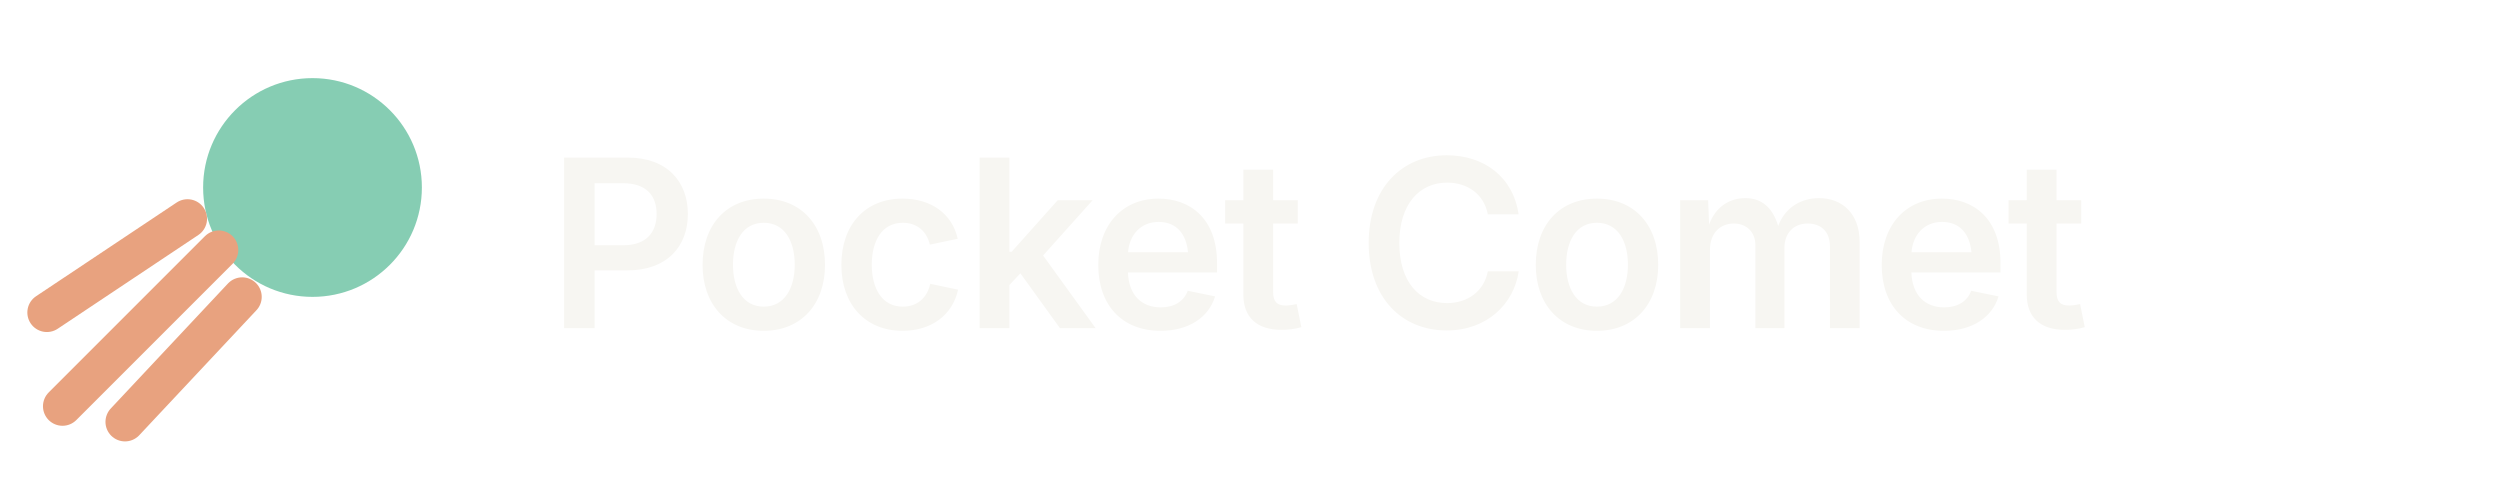
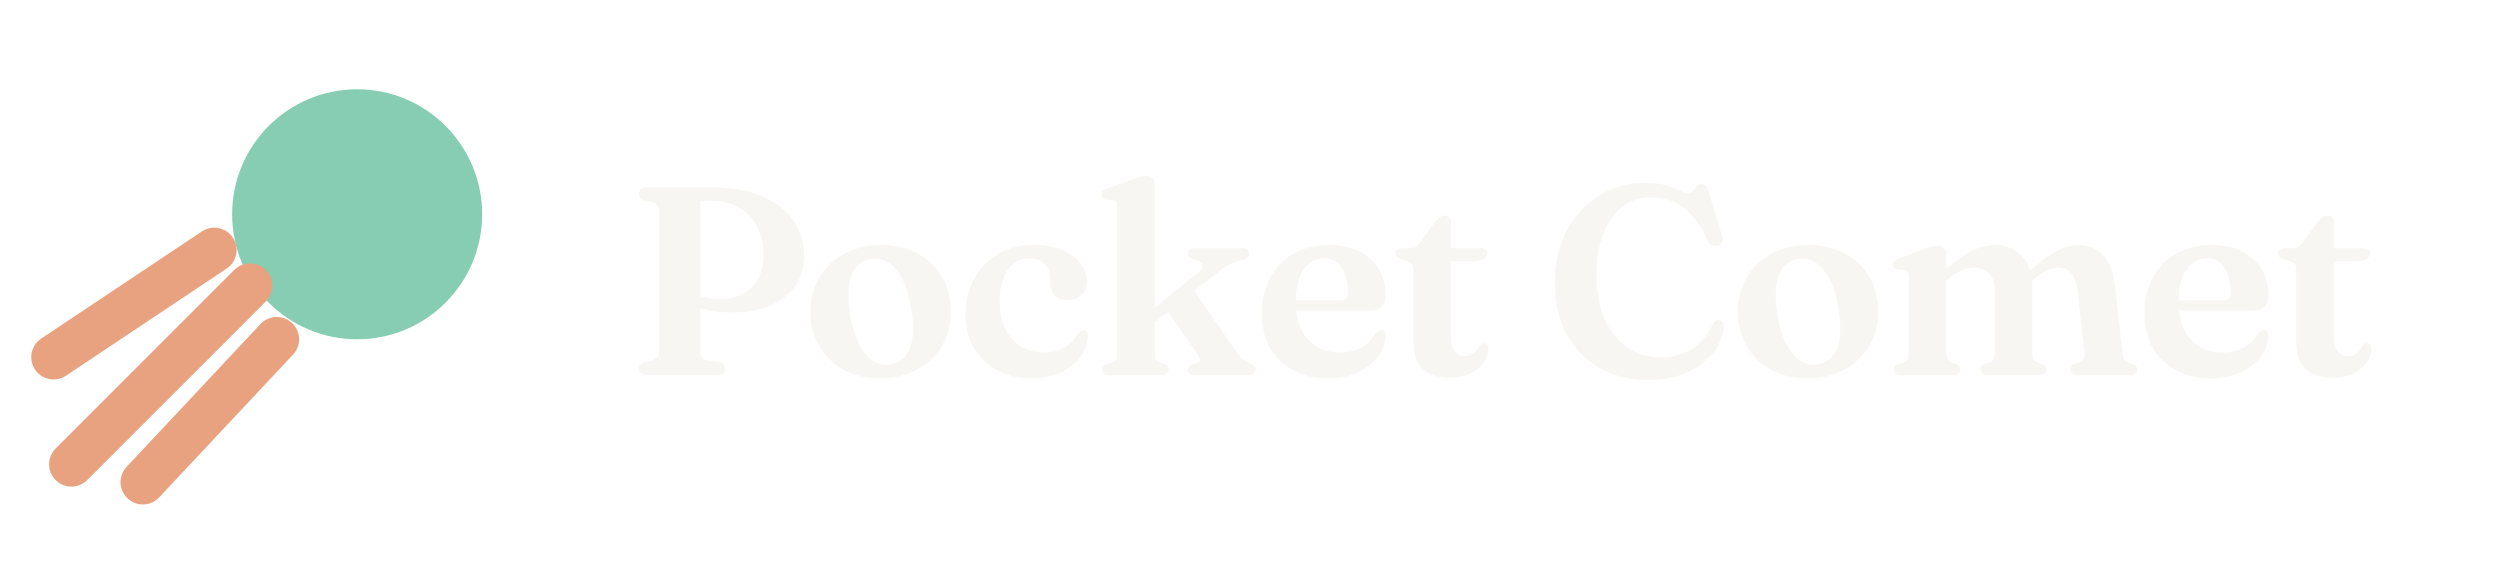
- <svg xmlns="http://www.w3.org/2000/svg" viewBox="0 0 320 64" width="320" height="64" role="img" aria-label="Pocket Comet horizontal logo, reversed">
+ <svg xmlns="http://www.w3.org/2000/svg" viewBox="0 0 280 64" width="280" height="64" role="img" aria-label="Pocket Comet horizontal logo, reversed">
  <circle cx="40" cy="24" r="14" fill="#86CDB3" />
  <path d="M28 32 8 52M31 38 16 54M24 28 6 40" stroke="#E8A27F" stroke-width="5" stroke-linecap="round" fill="none" />
-   <text x="70" y="42" font-family="Inter, Arial, sans-serif" font-size="30" font-weight="600" letter-spacing="-0.5" fill="#F7F6F2" text-anchor="start">Pocket Comet</text>
+   <path d="M90.07 28.65L90.07 28.65Q90.07 30.60 89.07 32.02Q88.08 33.45 86.25 34.23Q84.43 35.01 81.95 35.01L81.95 35.01Q80.31 35.01 78.94 34.66L78.94 34.66Q78.69 34.61 78.44 34.53L78.44 34.53L78.44 39.49Q78.44 39.83 78.63 40.06Q78.81 40.29 79.19 40.35L79.19 40.35L80.50 40.53Q80.88 40.60 81.04 40.78Q81.20 40.97 81.20 41.31L81.20 41.31Q81.20 41.63 80.99 41.81Q80.77 42 80.31 42L80.31 42L72.47 42Q72.01 42 71.78 41.81Q71.56 41.63 71.56 41.31L71.56 41.31Q71.56 40.74 72.19 40.55L72.19 40.55L73.06 40.35Q73.42 40.24 73.61 40.03Q73.80 39.83 73.80 39.49L73.80 39.49L73.80 23.50Q73.80 23.18 73.61 22.96Q73.42 22.75 73.06 22.65L73.06 22.65L72.19 22.46Q71.56 22.26 71.56 21.69L71.56 21.69Q71.56 21.36 71.78 21.18Q72.01 21 72.47 21L72.47 21L79.75 21Q83.02 21 85.33 21.98Q87.64 22.96 88.86 24.70Q90.07 26.43 90.07 28.65ZM78.44 22.48L78.44 33.15Q78.85 33.27 79.27 33.34L79.27 33.34Q79.97 33.48 80.74 33.48L80.74 33.48Q82.12 33.48 83.20 32.91Q84.28 32.34 84.89 31.23Q85.51 30.12 85.51 28.53L85.51 28.53Q85.51 26.69 84.78 25.34Q84.06 23.98 82.73 23.23Q81.41 22.48 79.63 22.48L79.63 22.48L78.44 22.48ZM98.70 27.45L98.70 27.45Q101.03 27.45 102.78 28.40Q104.54 29.34 105.52 31.03Q106.50 32.72 106.50 34.95L106.50 34.95Q106.50 37.06 105.49 38.74Q104.48 40.42 102.69 41.40Q100.91 42.38 98.55 42.38L98.55 42.38Q96.25 42.38 94.50 41.41Q92.75 40.45 91.76 38.77Q90.77 37.08 90.77 34.88L90.77 34.88Q90.77 32.73 91.78 31.06Q92.80 29.38 94.58 28.42Q96.36 27.45 98.70 27.45ZM99.77 40.80L99.77 40.80Q100.79 40.65 101.41 39.86Q102.03 39.08 102.21 37.70Q102.38 36.31 102.02 34.38L102.02 34.38Q101.67 32.45 101.02 31.19Q100.36 29.94 99.45 29.38Q98.55 28.83 97.50 29.01L97.50 29.01Q96.47 29.18 95.85 29.96Q95.22 30.75 95.07 32.12Q94.91 33.50 95.25 35.45L95.25 35.45Q95.60 37.37 96.26 38.62Q96.92 39.87 97.82 40.42Q98.72 40.98 99.77 40.80ZM121.75 31.58L121.75 31.58Q121.75 32.43 121.16 33.02Q120.57 33.60 119.58 33.60L119.58 33.60Q118.60 33.60 118.10 33.07Q117.60 32.53 117.60 31.66L117.60 31.66L117.60 31.19Q117.60 30.16 116.97 29.54Q116.34 28.92 115.27 28.92L115.27 28.92Q114.33 28.92 113.58 29.49Q112.83 30.06 112.39 31.13Q111.96 32.19 111.96 33.67L111.96 33.67Q111.96 35.55 112.60 36.85Q113.23 38.15 114.36 38.81Q115.48 39.48 116.92 39.48L116.92 39.48Q118.20 39.48 119.15 38.95Q120.10 38.43 120.66 37.48L120.66 37.48Q120.91 37.19 121.08 37.08Q121.24 36.98 121.41 36.98L121.41 36.98Q121.65 36.98 121.75 37.19Q121.86 37.41 121.84 37.70L121.84 37.70Q121.78 38.97 120.96 40.03Q120.13 41.10 118.75 41.74Q117.36 42.38 115.56 42.38L115.56 42.38Q113.38 42.38 111.71 41.48Q110.04 40.59 109.09 38.98Q108.13 37.38 108.13 35.20L108.13 35.20Q108.13 33 109.09 31.25Q110.04 29.49 111.76 28.47Q113.49 27.45 115.83 27.45L115.83 27.45Q117.66 27.45 118.99 28.01Q120.31 28.58 121.03 29.51Q121.75 30.45 121.75 31.58ZM130.06 42L124.22 42Q123.79 42 123.62 41.84Q123.46 41.67 123.46 41.38L123.46 41.38Q123.46 41.16 123.59 41.00Q123.71 40.84 124.01 40.74L124.01 40.74L124.60 40.59Q124.87 40.48 125.00 40.27Q125.12 40.06 125.12 39.60L125.12 39.60L125.12 23.18Q125.12 22.80 125.01 22.64Q124.90 22.47 124.64 22.43L124.64 22.43L123.85 22.37Q123.58 22.29 123.46 22.16Q123.34 22.02 123.34 21.81L123.34 21.81Q123.34 21.57 123.48 21.42Q123.62 21.27 124.03 21.12L124.03 21.12L126.82 20.10Q127.39 19.89 127.73 19.79Q128.08 19.70 128.39 19.70L128.39 19.70Q128.86 19.70 129.10 19.96Q129.34 20.22 129.34 20.66L129.34 20.66L129.34 34.47L134.23 30.48Q134.75 30.06 134.70 29.69Q134.65 29.33 134.06 29.15L134.06 29.15L133.54 29.01Q133.25 28.92 133.15 28.79Q133.04 28.65 133.04 28.43L133.04 28.43Q133.04 28.13 133.25 27.96Q133.47 27.80 133.84 27.80L133.84 27.80L139.09 27.80Q139.45 27.80 139.67 27.96Q139.88 28.13 139.88 28.40L139.88 28.40Q139.88 28.68 139.70 28.86Q139.52 29.04 138.95 29.18L138.95 29.18Q138.19 29.34 137.60 29.67Q137.00 30 136.10 30.72L136.10 30.72L133.76 32.59L138.63 39.62Q138.98 40.11 139.25 40.31Q139.52 40.52 140.02 40.68L140.02 40.68Q140.33 40.83 140.49 41.01Q140.65 41.19 140.65 41.41L140.65 41.41Q140.65 41.69 140.43 41.84Q140.21 42 139.85 42L139.85 42L133.73 42Q133.41 42 133.21 41.84Q133.01 41.67 133.01 41.38L133.01 41.38Q133.01 41.19 133.12 41.05Q133.22 40.92 133.47 40.83L133.47 40.83L133.94 40.70Q134.36 40.58 134.39 40.33Q134.42 40.08 134.00 39.49L134.00 39.49L130.84 34.92L129.34 36.13L129.34 39.60Q129.34 40.06 129.47 40.27Q129.61 40.48 129.88 40.59L129.88 40.59L130.42 40.74Q130.90 40.94 130.90 41.34L130.90 41.34Q130.90 42 130.06 42L130.06 42ZM155.19 33.13L155.19 33.13Q155.19 33.93 154.75 34.36Q154.29 34.78 153.42 34.78L153.42 34.78L145.19 34.78Q145.40 36.87 146.50 38.02L146.50 38.02Q147.84 39.48 150.11 39.48L150.11 39.48Q151.43 39.48 152.43 38.95Q153.42 38.43 153.98 37.45L153.98 37.45Q154.25 37.16 154.41 37.05Q154.56 36.95 154.73 36.95L154.73 36.95Q154.97 36.95 155.07 37.16Q155.18 37.38 155.18 37.68L155.18 37.68Q155.12 38.94 154.28 40.01Q153.44 41.09 152.01 41.73Q150.59 42.38 148.75 42.38L148.75 42.38Q146.57 42.38 144.89 41.48Q143.21 40.59 142.26 38.98Q141.31 37.37 141.31 35.20L141.31 35.20Q141.31 32.94 142.21 31.19Q143.12 29.43 144.81 28.44Q146.51 27.45 148.87 27.45L148.87 27.45Q150.88 27.45 152.29 28.18Q153.71 28.91 154.45 30.19Q155.19 31.47 155.19 33.13ZM145.13 33.64L150.20 33.64Q150.97 33.64 150.97 32.95L150.97 32.95Q150.97 30.98 150.25 29.95Q149.53 28.92 148.31 28.92L148.31 28.92Q147.38 28.92 146.66 29.49Q145.94 30.06 145.53 31.11L145.53 31.11Q145.13 32.16 145.13 33.64L145.13 33.64ZM157.63 29.27L157.63 29.27L156.94 29.05Q156.59 28.94 156.44 28.78Q156.28 28.62 156.28 28.41L156.28 28.41Q156.28 28.11 156.49 27.95Q156.69 27.80 157.03 27.80L157.03 27.80L157.95 27.80Q158.31 27.80 158.55 27.66Q158.79 27.52 159.05 27.18L159.05 27.18L160.68 24.89Q161.00 24.50 161.28 24.32Q161.56 24.14 161.85 24.14L161.85 24.14Q162.16 24.14 162.34 24.33Q162.53 24.53 162.53 24.90L162.53 24.90L162.53 27.80L165.83 27.80Q166.17 27.80 166.37 27.94Q166.58 28.08 166.58 28.35L166.58 28.35Q166.58 28.74 166.19 29.01Q165.80 29.28 164.93 29.28L164.93 29.28L162.53 29.28L162.53 37.73Q162.53 38.77 162.94 39.33Q163.35 39.88 164.09 39.88L164.09 39.88Q164.64 39.88 164.95 39.67Q165.25 39.45 165.44 39.16Q165.62 38.88 165.79 38.66Q165.96 38.45 166.23 38.43L166.23 38.43Q166.46 38.43 166.58 38.58Q166.71 38.73 166.71 39.08L166.71 39.08Q166.69 39.93 166.15 40.66Q165.60 41.40 164.63 41.86Q163.65 42.31 162.41 42.31L162.41 42.31Q160.49 42.31 159.40 41.35Q158.31 40.38 158.31 38.43L158.31 38.43L158.31 30.15Q158.31 29.76 158.15 29.57Q158.00 29.38 157.63 29.27ZM193.07 36.47L193.07 36.47Q193.06 37.53 192.48 38.60Q191.90 39.67 190.81 40.58Q189.72 41.48 188.17 42.02Q186.62 42.55 184.64 42.55L184.64 42.55Q181.40 42.55 179.04 41.16Q176.69 39.77 175.41 37.30Q174.13 34.83 174.13 31.63L174.13 31.63Q174.13 29.20 174.88 27.18Q175.64 25.16 177.01 23.65Q178.38 22.14 180.23 21.31Q182.07 20.48 184.25 20.48L184.25 20.48Q185.75 20.48 186.69 20.77Q187.64 21.06 188.18 21.36Q188.72 21.66 189.03 21.66L189.03 21.66Q189.41 21.66 189.60 21.40Q189.80 21.14 190.01 20.88Q190.22 20.63 190.59 20.63L190.59 20.63Q190.87 20.63 191.04 20.80Q191.22 20.97 191.34 21.38L191.34 21.38L192.92 26.55Q193.03 26.90 192.85 27.16Q192.68 27.44 192.34 27.51L192.34 27.51Q191.97 27.59 191.69 27.44Q191.41 27.30 191.24 26.94L191.24 26.94Q190.43 25.14 189.45 24.08Q188.47 23.03 187.32 22.56Q186.19 22.10 184.87 22.10L184.87 22.10Q183.53 22.10 182.42 22.70Q181.31 23.31 180.50 24.44Q179.69 25.56 179.25 27.13Q178.81 28.71 178.81 30.68L178.81 30.68Q178.81 33.69 179.74 35.78Q180.68 37.88 182.30 38.95Q183.92 40.03 186.00 40.03L186.00 40.03Q188 40.03 189.48 39.08Q190.95 38.13 191.78 36.39L191.78 36.39Q191.94 36.05 192.16 35.93Q192.37 35.82 192.62 35.87L192.62 35.87Q192.84 35.90 192.96 36.05Q193.07 36.21 193.07 36.47ZM202.56 27.45L202.56 27.45Q204.88 27.45 206.64 28.40Q208.40 29.34 209.38 31.03Q210.36 32.72 210.36 34.95L210.36 34.95Q210.36 37.06 209.35 38.74Q208.34 40.42 206.55 41.40Q204.77 42.38 202.41 42.38L202.41 42.38Q200.10 42.38 198.35 41.41Q196.60 40.45 195.62 38.77Q194.63 37.08 194.63 34.88L194.63 34.88Q194.63 32.73 195.64 31.06Q196.65 29.38 198.44 28.42Q200.22 27.45 202.56 27.45ZM203.63 40.80L203.63 40.80Q204.65 40.65 205.27 39.86Q205.89 39.08 206.06 37.70Q206.24 36.31 205.88 34.38L205.88 34.38Q205.53 32.45 204.87 31.19Q204.21 29.94 203.31 29.38Q202.41 28.83 201.36 29.01L201.36 29.01Q200.32 29.18 199.70 29.96Q199.08 30.75 198.92 32.12Q198.77 33.50 199.11 35.45L199.11 35.45Q199.46 37.37 200.12 38.62Q200.78 39.87 201.68 40.42Q202.57 40.98 203.63 40.80ZM217.99 28.47L217.99 28.47L217.99 30.09Q219.55 28.74 220.74 28.14L220.74 28.14Q222.13 27.45 223.38 27.45L223.38 27.45Q225.31 27.45 226.47 28.68L226.47 28.68Q227.09 29.36 227.38 30.29L227.38 30.29Q229.03 28.84 230.25 28.17L230.25 28.17Q231.56 27.45 232.77 27.45L232.77 27.45Q234.61 27.45 235.64 28.69Q236.67 29.93 236.88 31.98L236.88 31.98L237.72 39.55Q237.78 40.05 237.89 40.27Q238 40.50 238.29 40.59L238.29 40.59L238.81 40.74Q239.09 40.84 239.23 41.00Q239.37 41.16 239.37 41.38L239.37 41.38Q239.37 41.67 239.17 41.84Q238.98 42 238.56 42L238.56 42L232.71 42Q231.87 42 231.87 41.34L231.87 41.34Q231.87 40.94 232.33 40.74L232.33 40.74L232.90 40.59Q233.20 40.48 233.35 40.26Q233.50 40.03 233.46 39.55L233.46 39.55L232.68 32.59Q232.53 31.29 232.01 30.63Q231.49 29.97 230.47 29.97L230.47 29.97Q229.87 29.97 229.20 30.31Q228.52 30.64 227.75 31.29L227.75 31.29L227.61 31.43Q227.62 31.70 227.62 31.98L227.62 31.98L227.62 39.55Q227.62 40.05 227.76 40.27Q227.91 40.48 228.19 40.59L228.19 40.59L228.70 40.74Q229.17 40.95 229.17 41.34L229.17 41.34Q229.17 42 228.34 42L228.34 42L222.66 42Q221.81 42 221.81 41.34L221.81 41.34Q221.81 40.94 222.28 40.74L222.28 40.74L222.85 40.59Q223.15 40.48 223.28 40.26Q223.41 40.03 223.41 39.55L223.41 39.55L223.41 32.59Q223.41 31.27 222.78 30.62Q222.16 29.97 221.08 29.97L221.08 29.97Q220.41 29.97 219.67 30.29Q218.94 30.60 218.14 31.29L218.14 31.29L217.99 31.43L217.99 39.60Q217.99 40.06 218.13 40.27Q218.26 40.48 218.53 40.59L218.53 40.59L219.07 40.74Q219.55 40.94 219.55 41.34L219.55 41.34Q219.55 42 218.71 42L218.71 42L212.92 42Q212.50 42 212.31 41.84Q212.11 41.67 212.11 41.38L212.11 41.38Q212.11 41.16 212.24 41.00Q212.37 40.84 212.65 40.74L212.65 40.74L213.25 40.59Q213.52 40.48 213.65 40.27Q213.78 40.06 213.78 39.60L213.78 39.60L213.78 31.01Q213.78 30.62 213.66 30.45Q213.55 30.29 213.30 30.24L213.30 30.24L212.50 30.18Q212.23 30.12 212.11 29.98Q211.99 29.85 211.99 29.64L211.99 29.64Q211.99 29.38 212.13 29.23Q212.28 29.09 212.68 28.94L212.68 28.94L215.47 27.91Q216.04 27.70 216.39 27.62Q216.73 27.52 217.05 27.52L217.05 27.52Q217.51 27.52 217.75 27.79Q217.99 28.05 217.99 28.47ZM254.06 33.13L254.06 33.13Q254.06 33.93 253.61 34.36Q253.16 34.78 252.29 34.78L252.29 34.78L244.06 34.78Q244.27 36.87 245.36 38.02L245.36 38.02Q246.71 39.48 248.97 39.48L248.97 39.48Q250.30 39.48 251.29 38.95Q252.29 38.43 252.84 37.45L252.84 37.45Q253.12 37.16 253.27 37.05Q253.43 36.95 253.59 36.95L253.59 36.95Q253.84 36.95 253.94 37.16Q254.05 37.38 254.05 37.68L254.05 37.68Q253.99 38.94 253.15 40.01Q252.31 41.09 250.88 41.73Q249.46 42.38 247.61 42.38L247.61 42.38Q245.44 42.38 243.75 41.48Q242.08 40.59 241.12 38.98Q240.17 37.37 240.17 35.20L240.17 35.20Q240.17 32.94 241.08 31.19Q241.99 29.43 243.68 28.44Q245.38 27.45 247.73 27.45L247.73 27.45Q249.74 27.45 251.16 28.18Q252.58 28.91 253.32 30.19Q254.06 31.47 254.06 33.13ZM244.00 33.64L249.06 33.64Q249.83 33.64 249.83 32.95L249.83 32.95Q249.83 30.98 249.11 29.95Q248.39 28.92 247.18 28.92L247.18 28.92Q246.25 28.92 245.53 29.49Q244.81 30.06 244.40 31.11L244.40 31.11Q244.00 32.16 244.00 33.64L244.00 33.64ZM256.50 29.27L256.50 29.27L255.81 29.05Q255.45 28.94 255.30 28.78Q255.15 28.62 255.15 28.41L255.15 28.41Q255.15 28.11 255.35 27.95Q255.56 27.80 255.90 27.80L255.90 27.80L256.81 27.80Q257.18 27.80 257.42 27.66Q257.66 27.52 257.91 27.18L257.91 27.18L259.55 24.89Q259.86 24.50 260.15 24.32Q260.43 24.14 260.72 24.14L260.72 24.14Q261.03 24.14 261.21 24.33Q261.39 24.53 261.39 24.90L261.39 24.90L261.39 27.80L264.69 27.80Q265.04 27.80 265.24 27.94Q265.44 28.08 265.44 28.35L265.44 28.35Q265.44 28.74 265.05 29.01Q264.66 29.28 263.79 29.28L263.79 29.28L261.39 29.28L261.39 37.73Q261.39 38.77 261.80 39.33Q262.22 39.88 262.95 39.88L262.95 39.88Q263.50 39.88 263.81 39.67Q264.12 39.45 264.30 39.16Q264.48 38.88 264.65 38.66Q264.82 38.45 265.10 38.43L265.10 38.43Q265.32 38.43 265.45 38.58Q265.57 38.73 265.57 39.08L265.57 39.08Q265.56 39.93 265.01 40.66Q264.47 41.40 263.49 41.86Q262.51 42.31 261.27 42.31L261.27 42.31Q259.35 42.31 258.26 41.35Q257.18 40.38 257.18 38.43L257.18 38.43L257.18 30.15Q257.18 29.76 257.02 29.57Q256.86 29.38 256.50 29.27Z" fill="#F7F6F2" />
</svg>
